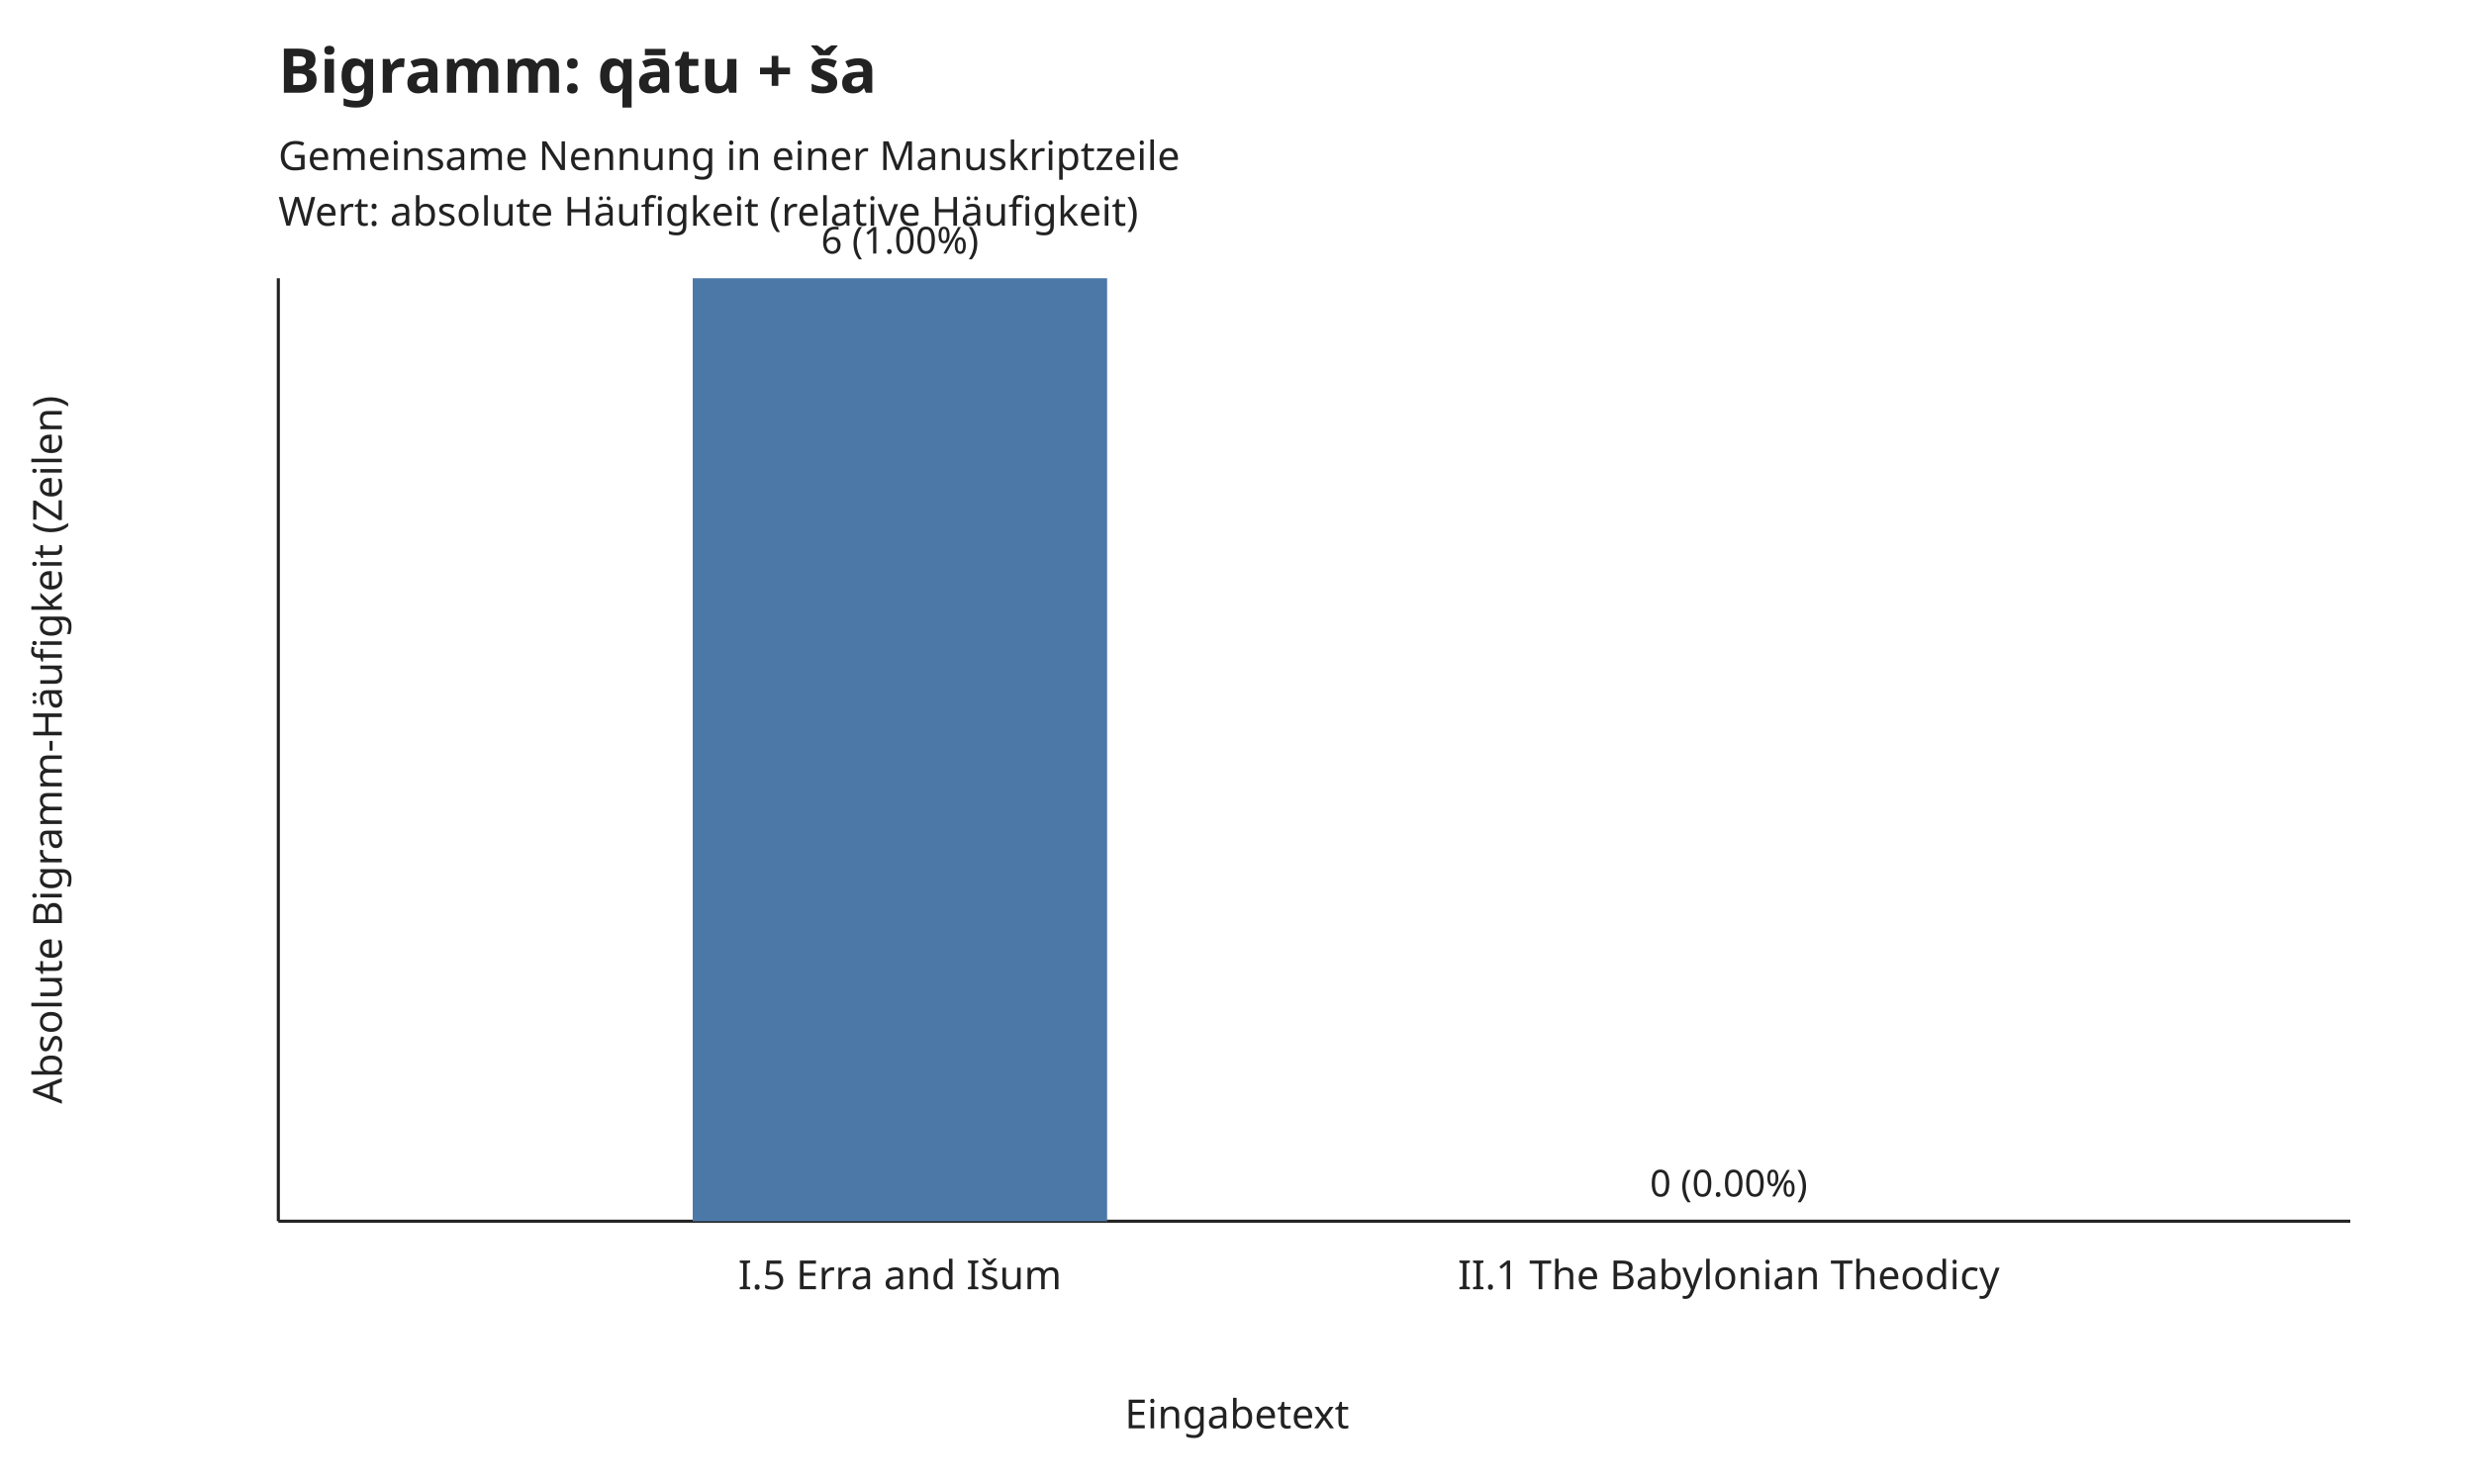
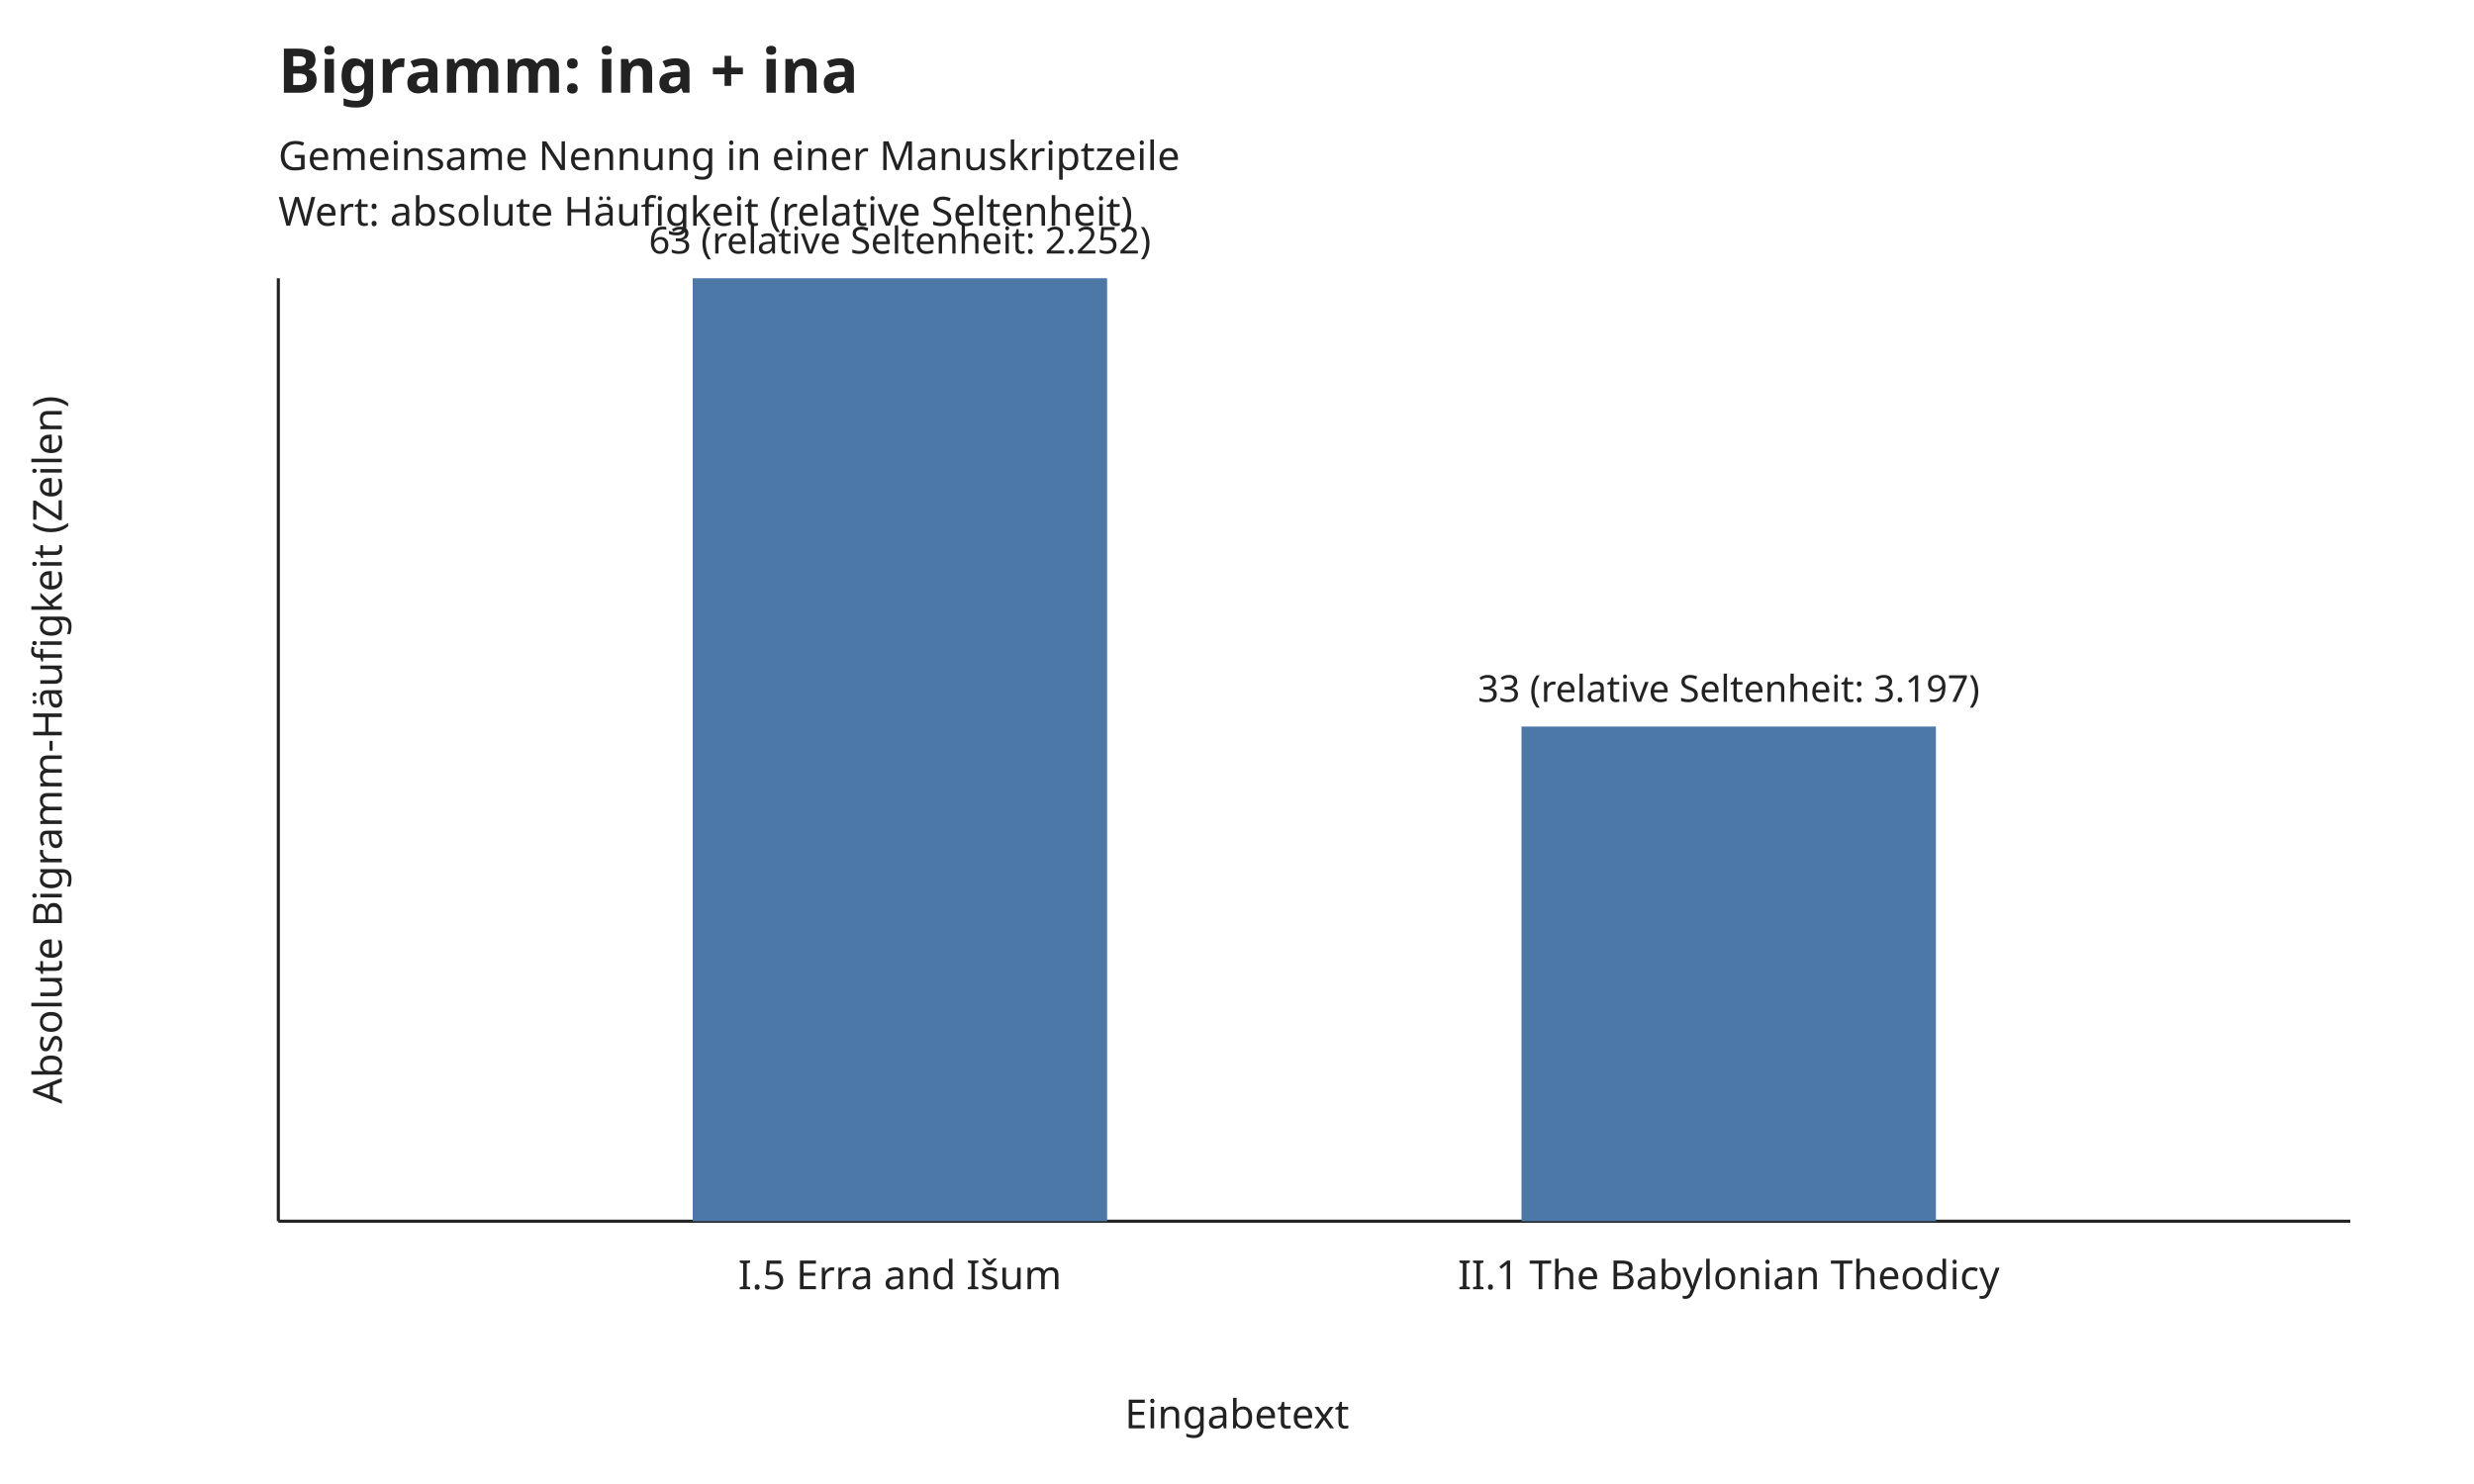
<svg xmlns="http://www.w3.org/2000/svg" width="800" height="480" viewBox="0 0 800 480">
  <style>text { font-family: sans-serif; fill: #222; } .title { font-size: 20px; font-weight: bold; } .label { font-size: 13px; } .value { font-size: 12px; } .axis { stroke: #222; stroke-width: 1; } .bar { fill: #4c78a8; }</style>
-   <text x="90" y="30" class="title">Bigramm: qātu + ša</text>
+   <text x="90" y="30" class="title">Bigramm: ina + ina</text>
  <text x="90" y="55" class="label">Gemeinsame Nennung in einer Manuskriptzeile</text>
-   <text x="90" y="73" class="label">Wert: absolute Häufigkeit (relative Häufigkeit)</text>
+   <text x="90" y="73" class="label">Wert: absolute Häufigkeit (relative Seltenheit)</text>
  <line x1="90" y1="90" x2="90" y2="395" class="axis" />
  <line x1="90" y1="395" x2="760" y2="395" class="axis" />
  <text x="400.0" y="462" text-anchor="middle" class="label">Eingabetext</text>
  <text x="20" y="242.5" text-anchor="middle" transform="rotate(-90 20 242.5)" class="label">Absolute Bigramm-Häufigkeit (Zeilen)</text>
  <rect x="224.0" y="90" width="134.0" height="305" class="bar" />
-   <text x="291.0" y="82" text-anchor="middle" class="value">6 (1.00%)</text>
+   <text x="291.0" y="82" text-anchor="middle" class="value">63 (relative Seltenheit: 2.252)</text>
  <text x="291.0" y="417" text-anchor="middle" class="label">I.5 Erra and Išum</text>
-   <rect x="492.0" y="395" width="134.0" height="0" class="bar" />
-   <text x="559.0" y="387" text-anchor="middle" class="value">0 (0.00%)</text>
+   <rect x="492.0" y="235" width="134.0" height="160" class="bar" />
+   <text x="559.0" y="227" text-anchor="middle" class="value">33 (relative Seltenheit: 3.197)</text>
  <text x="559.0" y="417" text-anchor="middle" class="label">II.1 The Babylonian Theodicy</text>
</svg>
